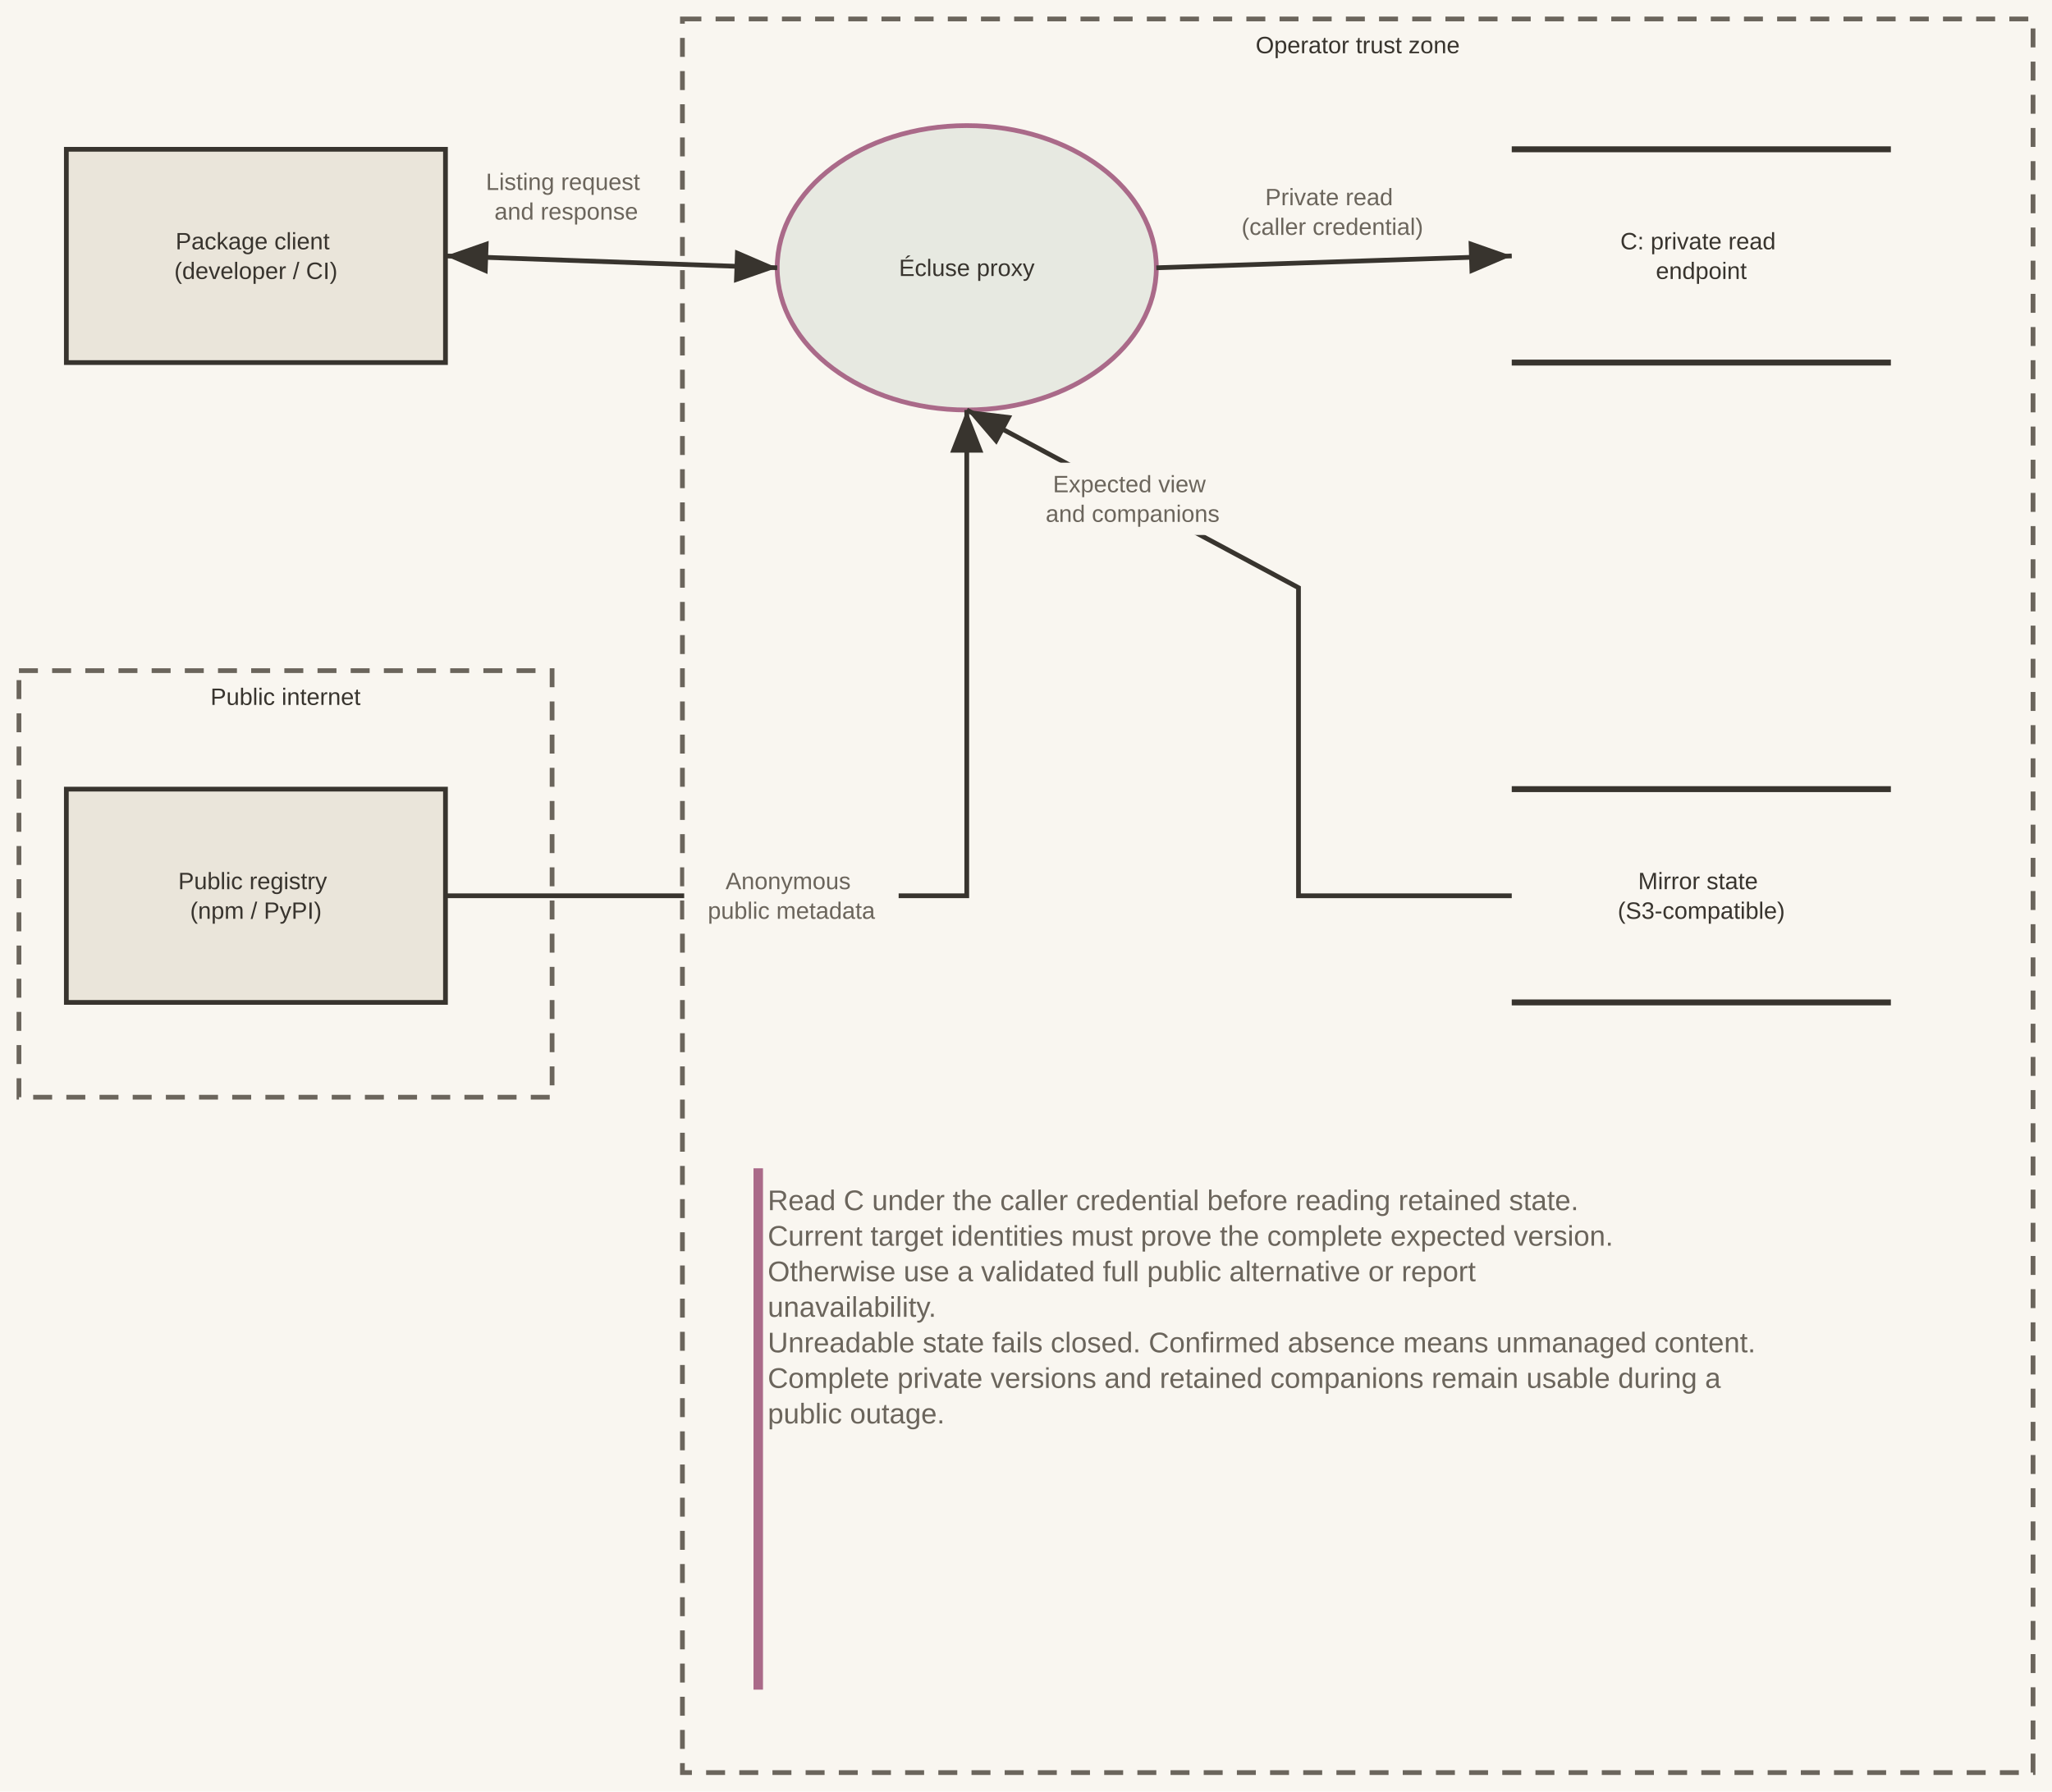
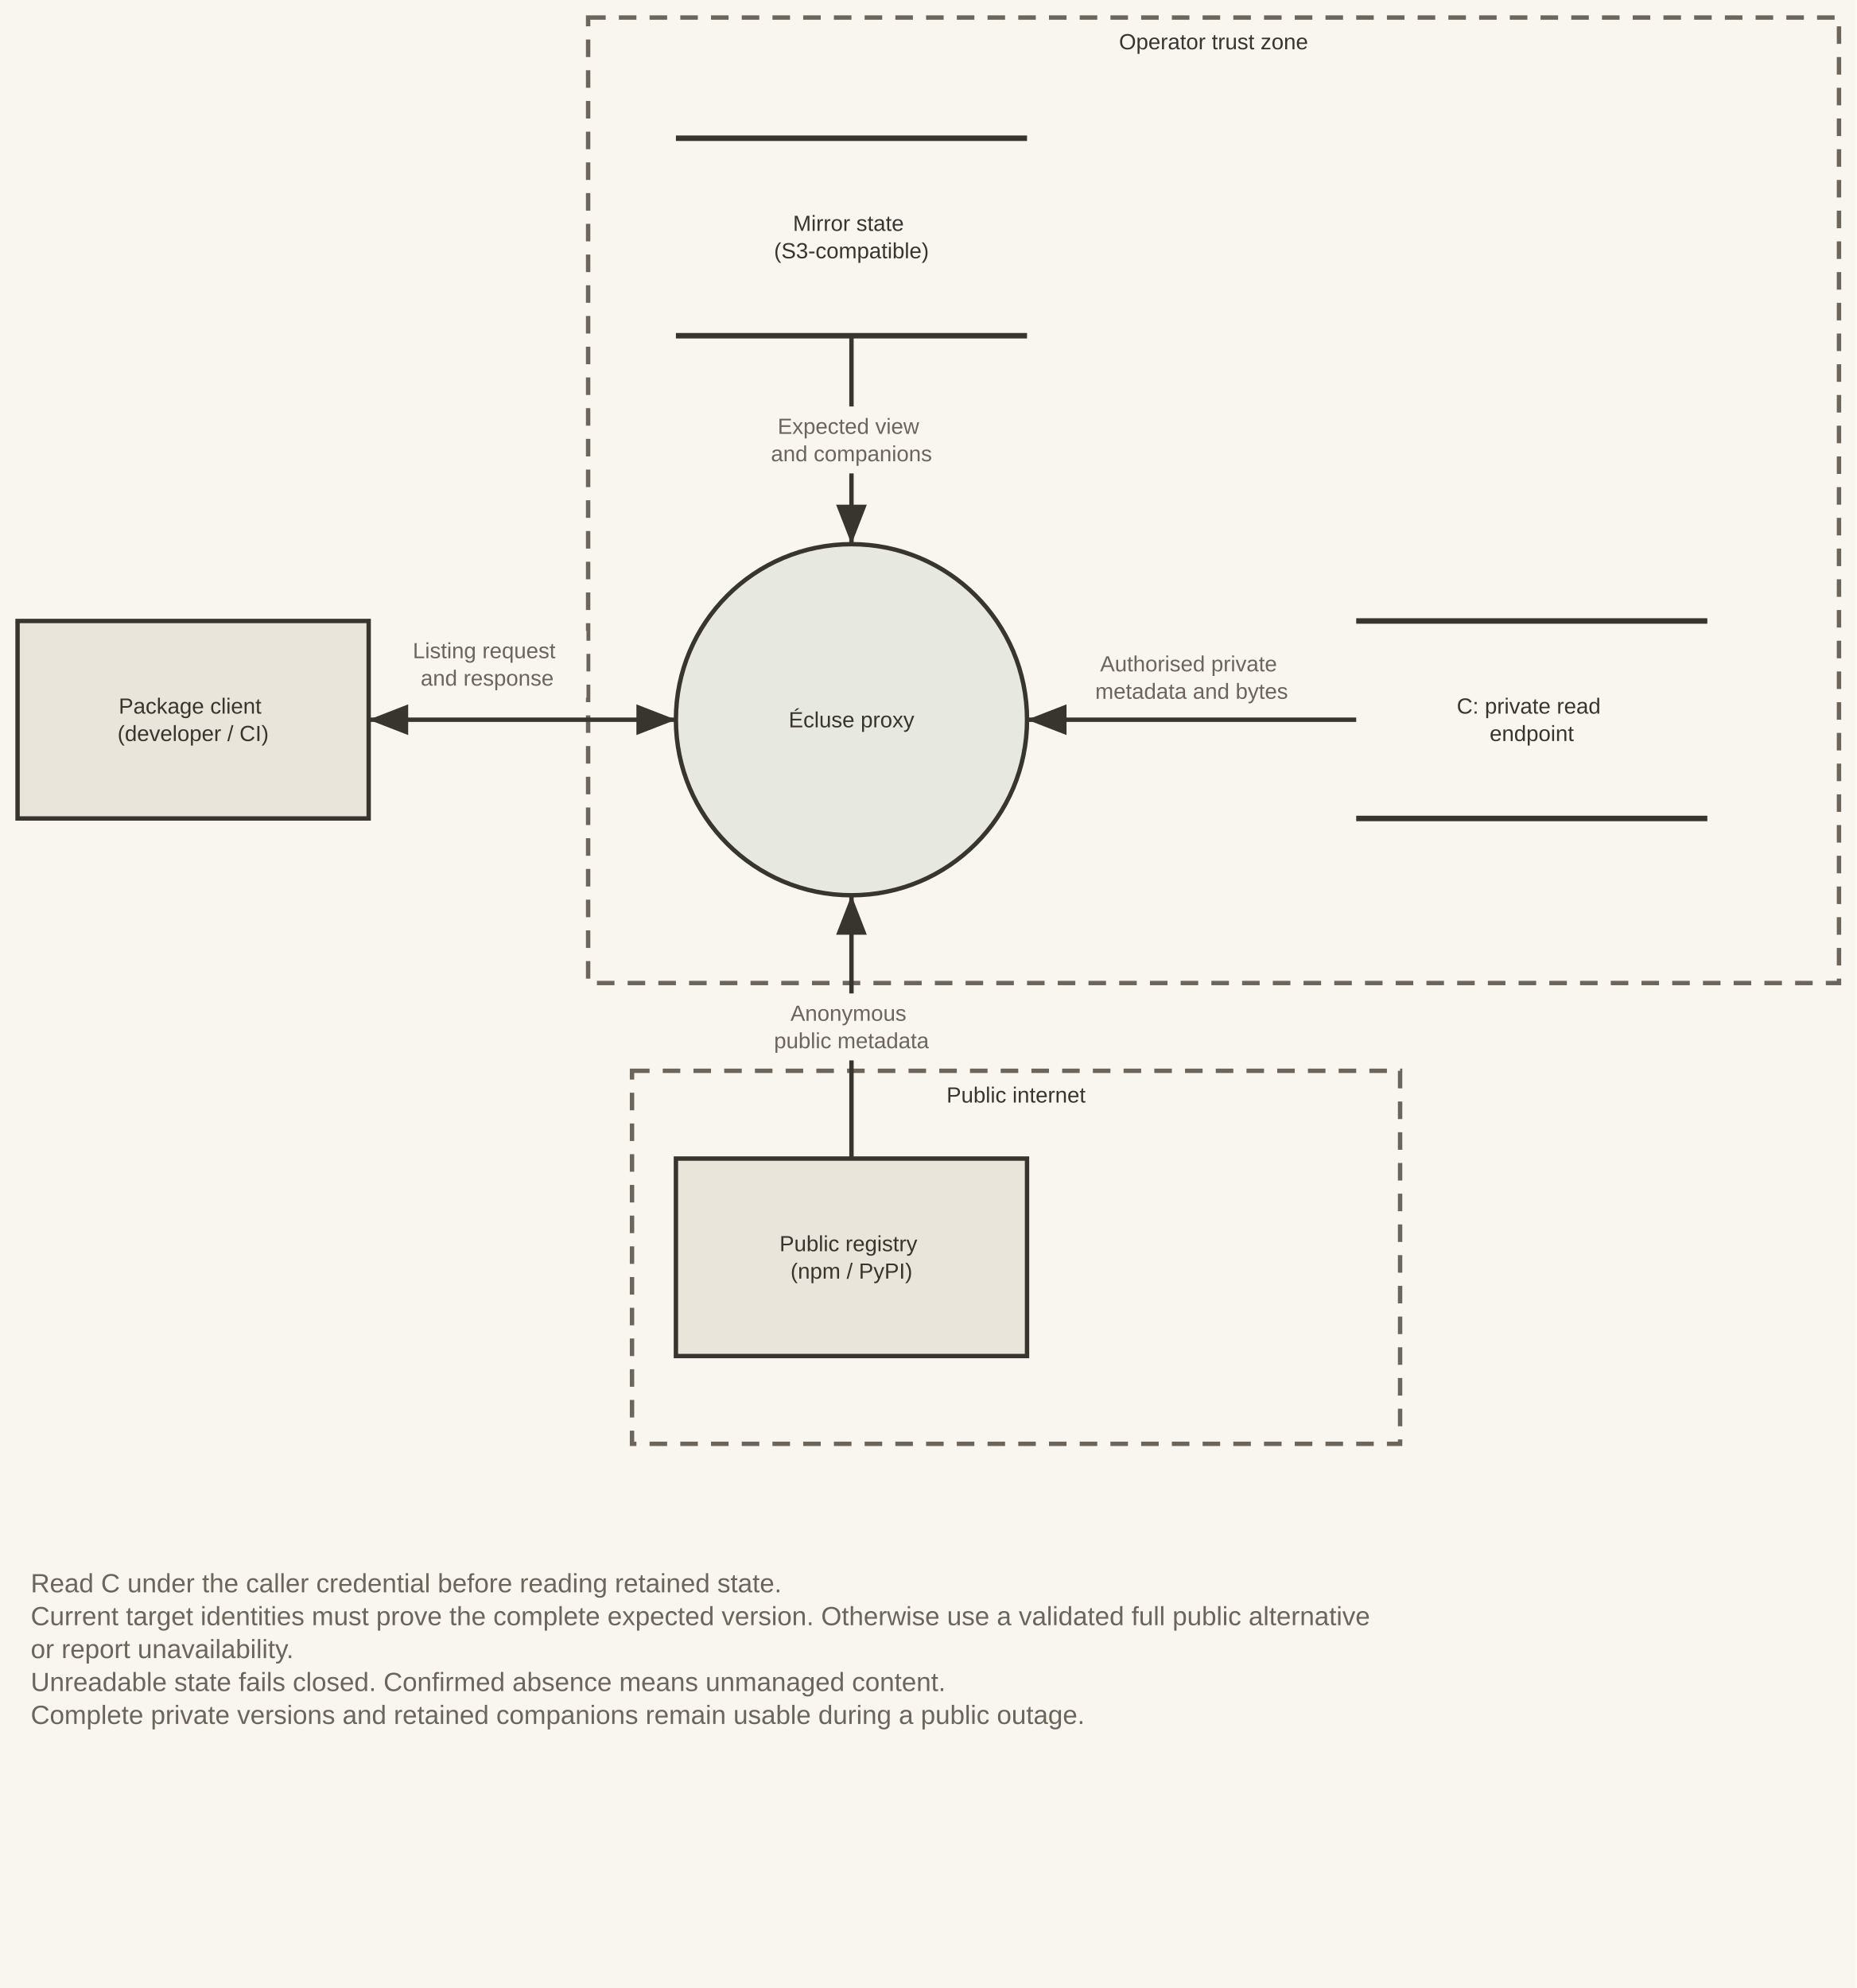
- <svg xmlns="http://www.w3.org/2000/svg" viewBox="2 2 866 756" width="866" height="756">
-   <rect x="2" y="2" width="866" height="756" fill="#F9F6F0" />
+ <svg xmlns="http://www.w3.org/2000/svg" viewBox="22 2 846 906" width="846" height="906">
+   <rect x="22" y="2" width="846" height="906" fill="#F9F6F0" />
  <style>.saer-diagram-element {
  font-family: "Liberation Sans";
}
.saer-diagram-shape {
  fill: #FAF8F2;
  stroke: #38342E;
  stroke-width: 2;
}
.saer-diagram-actor {
  fill: #EAE5DA;
}
.saer-diagram-process {
  fill: #E7E9E1;
}
.saer-diagram-store {
  fill: none;
  stroke-width: 2.5;
}
.saer-diagram-boundary-box,
.saer-diagram-boundary-curve {
  fill: none;
  stroke: #6B655C;
  stroke-width: 2;
  stroke-dasharray: 8 6;
}
.saer-diagram-note-frame {
  fill: none;
}
.saer-diagram-label {
  fill: #38342E;
  font-size: 10px;
  font-weight: 500;
  text-anchor: middle;
  dominant-baseline: central;
}
.saer-diagram-note {
  fill: #6B655C;
  font-size: 12px;
  text-anchor: start;
  dominant-baseline: central;
}
.saer-diagram-flow {
  fill: none;
}
.saer-diagram-flow-arrow {
  fill: #38342E;
  stroke: none;
}
.saer-diagram-flow-label {
  fill: #6B655C;
  font-size: 10px;
  text-anchor: middle;
  dominant-baseline: central;
}
.saer-diagram-flow-backing {
  fill: #F9F6F0;
  stroke: none;
}
.saer-diagram-out-of-scope .saer-diagram-shape {
  stroke: #6B655C;
  stroke-dasharray: 0 5;
  stroke-linecap: round;
}
.saer-diagram-out-of-scope .saer-diagram-flow-arrow {
  fill: #6B655C;
}
.saer-diagram-badge {
  stroke: #FAF8F2;
  stroke-width: 3;
}
.saer-diagram-badge-count {
  fill: #FAF8F2;
  stroke: none;
  font-weight: 600;
  text-anchor: middle;
  dominant-baseline: central;
}
.saer-diagram-badge-primary .saer-diagram-badge-count {
  font-size: 11px;
}
.saer-diagram-badge-secondary .saer-diagram-badge-count {
  font-size: 9px;
}
.saer-diagram-badge-mark {
  fill: #FAF8F2;
  stroke: none;
  font-size: 9px;
  font-weight: 700;
  text-anchor: middle;
  dominant-baseline: central;
}
.saer-diagram-badge-flag {
  stroke-linejoin: round;
}
.saer-diagram-tone-critical {
  fill: #C14339;
}
.saer-diagram-tone-high {
  fill: #A85E1D;
}
.saer-diagram-tone-medium {
  fill: #46788A;
}
.saer-diagram-tone-low {
  fill: #4B6B50;
}
.saer-diagram-tone-neutral {
  fill: #756E63;
}
.saer-diagram-tone-flag {
  fill: #38342E;
- }
- 
- .saer-diagram-accent-1 .saer-diagram-shape {
-   stroke: #AA6A89;
- }
- .saer-diagram-accent-1 .saer-diagram-flow-arrow,
- .saer-diagram-accent-1 .saer-diagram-note-bar {
-   fill: #AA6A89;
- }
- .saer-diagram-accent-1 .saer-diagram-tinted {
-   fill: #EDE1E1;
- }
- .saer-diagram-accent-2 .saer-diagram-shape {
-   stroke: #9370CE;
- }
- .saer-diagram-accent-2 .saer-diagram-flow-arrow,
- .saer-diagram-accent-2 .saer-diagram-note-bar {
-   fill: #9370CE;
- }
- .saer-diagram-accent-2 .saer-diagram-tinted {
-   fill: #EAE2EC;
- }
- .saer-diagram-accent-3 .saer-diagram-shape {
-   stroke: #93814F;
- }
- .saer-diagram-accent-3 .saer-diagram-flow-arrow,
- .saer-diagram-accent-3 .saer-diagram-note-bar {
-   fill: #93814F;
- }
- .saer-diagram-accent-3 .saer-diagram-tinted {
-   fill: #EAE5D8;
- }
- .saer-diagram-accent-4 .saer-diagram-shape {
-   stroke: #5C8A8F;
- }
- .saer-diagram-accent-4 .saer-diagram-flow-arrow,
- .saer-diagram-accent-4 .saer-diagram-note-bar {
-   fill: #5C8A8F;
- }
- .saer-diagram-accent-4 .saer-diagram-tinted {
-   fill: #E1E6E2;
- }
- .saer-diagram-store-band,
- .saer-diagram-note-ground {
-   stroke: none;
- }
- .saer-diagram-accent-strong .saer-diagram-note {
-   fill: #38342E;
- }
- .saer-diagram-accent-strong .saer-diagram-shape {
-   stroke-width: 3;
- }
- .saer-diagram-accent-strong .saer-diagram-boundary-box,
- .saer-diagram-accent-strong .saer-diagram-boundary-curve {
-   stroke-width: 3.5;
- }
- .saer-diagram-accent-strong .saer-diagram-flow {
-   stroke-width: 4;
- }
- .saer-diagram-out-of-scope.saer-diagram-accent-strong .saer-diagram-shape {
-   stroke-dasharray: 0 7.5;
- }
- .saer-diagram-out-of-scope.saer-diagram-accent-strong .saer-diagram-boundary-box,
- .saer-diagram-out-of-scope.saer-diagram-accent-strong .saer-diagram-boundary-curve {
-   stroke-dasharray: 0 8.75;
- }
- .saer-diagram-out-of-scope.saer-diagram-accent-strong .saer-diagram-flow {
-   stroke-dasharray: 0 10;
- }
- .saer-diagram-out-of-scope .saer-diagram-shape.saer-diagram-note-frame {
-   stroke: #6B655C;
-   stroke-width: 2;
-   stroke-dasharray: 0 5;
}

.saer-diagram-tone-low { fill: #4B6B50; stroke: #4B6B50; stroke-width: 3; }
.saer-diagram-tone-low ~ .saer-diagram-badge-count, .saer-diagram-tone-low ~ .saer-diagram-badge-mark { fill: #FAF8F2; }
.saer-diagram-tone-medium { fill: #46788A; stroke: #46788A; stroke-width: 3; }
.saer-diagram-tone-medium ~ .saer-diagram-badge-count, .saer-diagram-tone-medium ~ .saer-diagram-badge-mark { fill: #FAF8F2; }
.saer-diagram-tone-high { fill: #A85E1D; stroke: #A85E1D; stroke-width: 3; }
.saer-diagram-tone-high ~ .saer-diagram-badge-count, .saer-diagram-tone-high ~ .saer-diagram-badge-mark { fill: #FAF8F2; }
.saer-diagram-tone-critical { fill: #C14339; stroke: #C14339; stroke-width: 3; }
.saer-diagram-tone-critical ~ .saer-diagram-badge-count, .saer-diagram-tone-critical ~ .saer-diagram-badge-mark { fill: #FAF8F2; }
.saer-diagram-tone-neutral { fill: #756E63; stroke: #756E63; stroke-width: 3; }
.saer-diagram-tone-neutral ~ .saer-diagram-badge-count, .saer-diagram-tone-neutral ~ .saer-diagram-badge-mark { fill: #FAF8F2; }
.saer-diagram-tone-flag { fill: #38342E; stroke: #38342E; stroke-width: 3; }
.saer-diagram-tone-flag ~ .saer-diagram-badge-count, .saer-diagram-tone-flag ~ .saer-diagram-badge-mark { fill: #FAF8F2; }</style>
  <g transform="translate(290, 10)">
    <g class="saer-diagram-element">
-       <rect class="saer-diagram-shape saer-diagram-boundary-box" width="570" height="740" />
+       <rect class="saer-diagram-shape saer-diagram-boundary-box" width="570" height="440" />
      <text class="saer-diagram-label" x="285" y="11">
        <tspan x="285" dy="0">Operator trust zone</tspan>
      </text>
    </g>
  </g>
-   <g transform="translate(10, 285)">
-     <g class="saer-diagram-element">
-       <rect class="saer-diagram-shape saer-diagram-boundary-box" width="225" height="180" />
-       <text class="saer-diagram-label" x="112.5" y="11">
-         <tspan x="112.5" dy="0">Public internet</tspan>
-       </text>
-     </g>
-   </g>
-   <g transform="translate(30, 65)">
+   <g transform="translate(310, 490)">
+     <g class="saer-diagram-element">
+       <rect class="saer-diagram-shape saer-diagram-boundary-box" width="350" height="170" />
+       <text class="saer-diagram-label" x="175" y="11">
+         <tspan x="175" dy="0">Public internet</tspan>
+       </text>
+     </g>
+   </g>
+   <g transform="translate(30, 285)">
    <g class="saer-diagram-element">
      <rect class="saer-diagram-shape saer-diagram-actor" width="160" height="90" />
      <text class="saer-diagram-label" x="80" y="38.75">
        <tspan x="80" dy="0">Package client</tspan>
        <tspan x="80" dy="12.5">(developer / CI)</tspan>
      </text>
    </g>
  </g>
-   <g transform="translate(330, 55)">
-     <g class="saer-diagram-element saer-diagram-accent-1">
-       <ellipse class="saer-diagram-shape saer-diagram-process" cx="80" cy="60" rx="80" ry="60" />
-       <text class="saer-diagram-label" x="80" y="60">
+   <g transform="translate(330, 250)">
+     <g class="saer-diagram-element">
+       <ellipse class="saer-diagram-shape saer-diagram-process" cx="80" cy="80" rx="80" ry="80" />
+       <text class="saer-diagram-label" x="80" y="80">
        <tspan x="80" dy="0">Écluse proxy</tspan>
      </text>
    </g>
  </g>
-   <g transform="translate(640, 65)">
+   <g transform="translate(640, 285)">
    <g class="saer-diagram-element">
      <line class="saer-diagram-shape saer-diagram-store" x1="0" y1="0" x2="160" y2="0" />
      <line class="saer-diagram-shape saer-diagram-store" x1="0" y1="90" x2="160" y2="90" />
      <text class="saer-diagram-label" x="80" y="38.75">
        <tspan x="80" dy="0">C: private read</tspan>
        <tspan x="80" dy="12.5">endpoint</tspan>
      </text>
    </g>
  </g>
-   <g transform="translate(30, 335)">
+   <g transform="translate(330, 530)">
    <g class="saer-diagram-element">
      <rect class="saer-diagram-shape saer-diagram-actor" width="160" height="90" />
      <text class="saer-diagram-label" x="80" y="38.75">
        <tspan x="80" dy="0">Public registry</tspan>
        <tspan x="80" dy="12.5">(npm / PyPI)</tspan>
      </text>
    </g>
  </g>
-   <g transform="translate(640, 335)">
+   <g transform="translate(330, 65)">
    <g class="saer-diagram-element">
      <line class="saer-diagram-shape saer-diagram-store" x1="0" y1="0" x2="160" y2="0" />
      <line class="saer-diagram-shape saer-diagram-store" x1="0" y1="90" x2="160" y2="90" />
      <text class="saer-diagram-label" x="80" y="38.75">
        <tspan x="80" dy="0">Mirror state</tspan>
        <tspan x="80" dy="12.5">(S3-compatible)</tspan>
      </text>
    </g>
  </g>
-   <g transform="translate(320, 495)">
-     <g class="saer-diagram-element saer-diagram-accent-1">
-       <rect class="saer-diagram-note-bar" width="4" height="220" />
+   <g transform="translate(30, 710)">
+     <g class="saer-diagram-element">
      <text class="saer-diagram-note" x="6" y="13.5">
        <tspan x="6" dy="0">Read C under the caller credential before reading retained state.</tspan>
-         <tspan x="6" dy="15">Current target identities must prove the complete expected version.</tspan>
-         <tspan x="6" dy="15">Otherwise use a validated full public alternative or report</tspan>
-         <tspan x="6" dy="15">unavailability.</tspan>
+         <tspan x="6" dy="15">Current target identities must prove the complete expected version. Otherwise use a validated full public alternative</tspan>
+         <tspan x="6" dy="15">or report unavailability.</tspan>
        <tspan x="6" dy="15">Unreadable state fails closed. Confirmed absence means unmanaged content.</tspan>
-         <tspan x="6" dy="15">Complete private versions and retained companions remain usable during a</tspan>
-         <tspan x="6" dy="15">public outage.</tspan>
-       </text>
-     </g>
-   </g>
-   <g class="saer-diagram-element">
-     <path class="saer-diagram-shape saer-diagram-flow" d="M 190 110 L 330 115" />
-     <path class="saer-diagram-flow-arrow" d="M 330 115 L 311.762 121.353 L 312.261 107.362 Z" />
-     <path class="saer-diagram-flow-arrow" d="M 190 110 L 208.238 103.647 L 207.739 117.638 Z" />
-     <rect class="saer-diagram-flow-backing" x="195.721" y="69.698" width="90.5" height="30.5" />
-     <text class="saer-diagram-flow-label" x="240.971" y="78.698">
-       <tspan x="240.971" dy="0">Listing request</tspan>
-       <tspan x="240.971" dy="12.5">and response</tspan>
-     </text>
-   </g>
-   <g class="saer-diagram-element">
-     <path class="saer-diagram-shape saer-diagram-flow" d="M 490 115 L 640 110" />
-     <path class="saer-diagram-flow-arrow" d="M 640 110 L 622.243 117.596 L 621.777 103.604 Z" />
-     <rect class="saer-diagram-flow-backing" x="508.047" y="76.146" width="112.5" height="30.5" />
-     <text class="saer-diagram-flow-label" x="564.297" y="85.146">
-       <tspan x="564.297" dy="0">Private read</tspan>
-       <tspan x="564.297" dy="12.5">(caller credential)</tspan>
-     </text>
-   </g>
-   <g class="saer-diagram-element">
-     <path class="saer-diagram-shape saer-diagram-flow" d="M 190 380 L 410 380 L 410 175" />
-     <path class="saer-diagram-flow-arrow" d="M 410 175 L 417 193 L 403 193 Z" />
-     <rect class="saer-diagram-flow-backing" x="290.75" y="364.75" width="90.5" height="30.5" />
-     <text class="saer-diagram-flow-label" x="336" y="373.75">
-       <tspan x="336" dy="0">Anonymous</tspan>
-       <tspan x="336" dy="12.5">public metadata</tspan>
-     </text>
-   </g>
-   <g class="saer-diagram-element">
-     <path class="saer-diagram-shape saer-diagram-flow" d="M 640 380 L 550 380 L 550 250 L 410 175" />
-     <path class="saer-diagram-flow-arrow" d="M 410 175 L 429.172 177.33 L 422.561 189.67 Z" />
-     <rect class="saer-diagram-flow-backing" x="437.5" y="197.25" width="85" height="30.5" />
-     <text class="saer-diagram-flow-label" x="480" y="206.25">
-       <tspan x="480" dy="0">Expected view</tspan>
-       <tspan x="480" dy="12.5">and companions</tspan>
+         <tspan x="6" dy="15">Complete private versions and retained companions remain usable during a public outage.</tspan>
+       </text>
+     </g>
+   </g>
+   <g class="saer-diagram-element">
+     <path class="saer-diagram-shape saer-diagram-flow" d="M 190 330 L 330 330" />
+     <path class="saer-diagram-flow-arrow" d="M 330 330 L 312 337 L 312 323 Z" />
+     <path class="saer-diagram-flow-arrow" d="M 190 330 L 208 323 L 208 337 Z" />
+     <rect class="saer-diagram-flow-backing" x="198.75" y="289.5" width="90.5" height="30.5" />
+     <text class="saer-diagram-flow-label" x="244" y="298.5">
+       <tspan x="244" dy="0">Listing request</tspan>
+       <tspan x="244" dy="12.5">and response</tspan>
+     </text>
+   </g>
+   <g class="saer-diagram-element">
+     <path class="saer-diagram-shape saer-diagram-flow" d="M 640 330 L 490 330" />
+     <path class="saer-diagram-flow-arrow" d="M 490 330 L 508 323 L 508 337 Z" />
+     <rect class="saer-diagram-flow-backing" x="511.5" y="295.5" width="107" height="30.5" />
+     <text class="saer-diagram-flow-label" x="565" y="304.5">
+       <tspan x="565" dy="0">Authorised private</tspan>
+       <tspan x="565" dy="12.5">metadata and bytes</tspan>
+     </text>
+   </g>
+   <g class="saer-diagram-element">
+     <path class="saer-diagram-shape saer-diagram-flow" d="M 410 530 L 410 410" />
+     <path class="saer-diagram-flow-arrow" d="M 410 410 L 417 428 L 403 428 Z" />
+     <rect class="saer-diagram-flow-backing" x="364.75" y="454.75" width="90.5" height="30.5" />
+     <text class="saer-diagram-flow-label" x="410" y="463.75">
+       <tspan x="410" dy="0">Anonymous</tspan>
+       <tspan x="410" dy="12.5">public metadata</tspan>
+     </text>
+   </g>
+   <g class="saer-diagram-element">
+     <path class="saer-diagram-shape saer-diagram-flow" d="M 410 155 L 410 250" />
+     <path class="saer-diagram-flow-arrow" d="M 410 250 L 403 232 L 417 232 Z" />
+     <rect class="saer-diagram-flow-backing" x="367.5" y="187.25" width="85" height="30.5" />
+     <text class="saer-diagram-flow-label" x="410" y="196.25">
+       <tspan x="410" dy="0">Expected view</tspan>
+       <tspan x="410" dy="12.5">and companions</tspan>
    </text>
  </g>
</svg>
